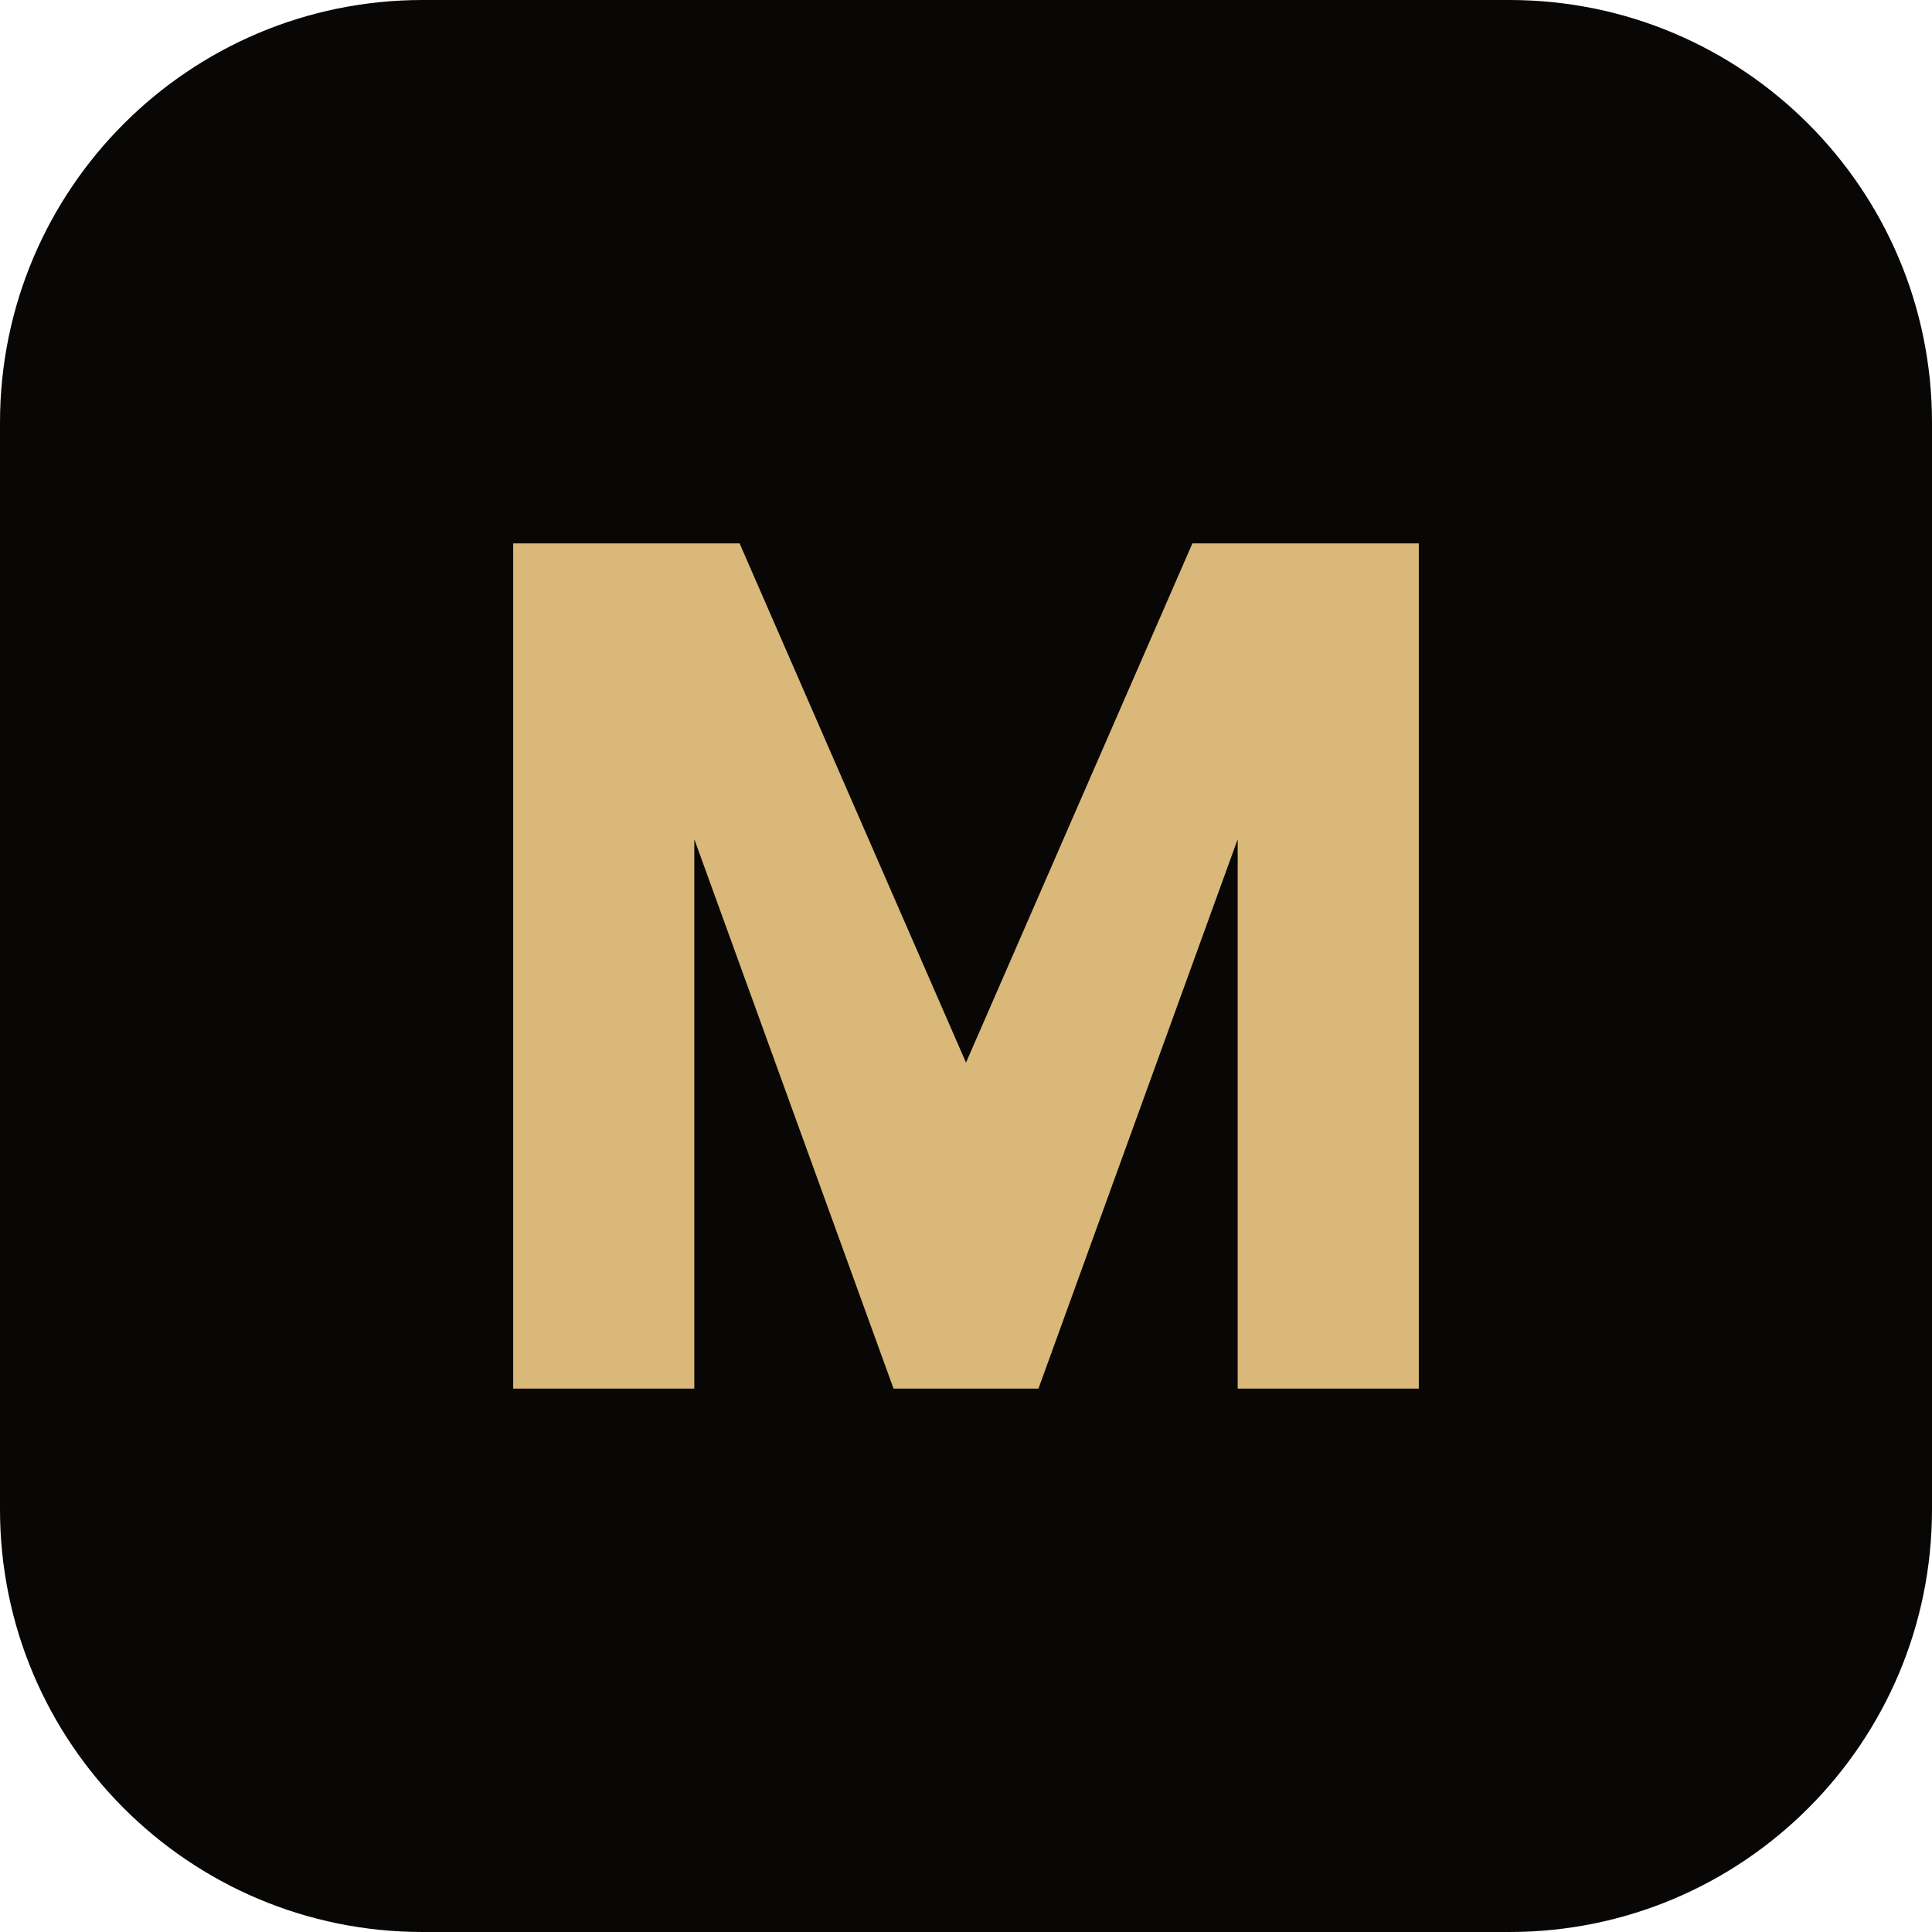
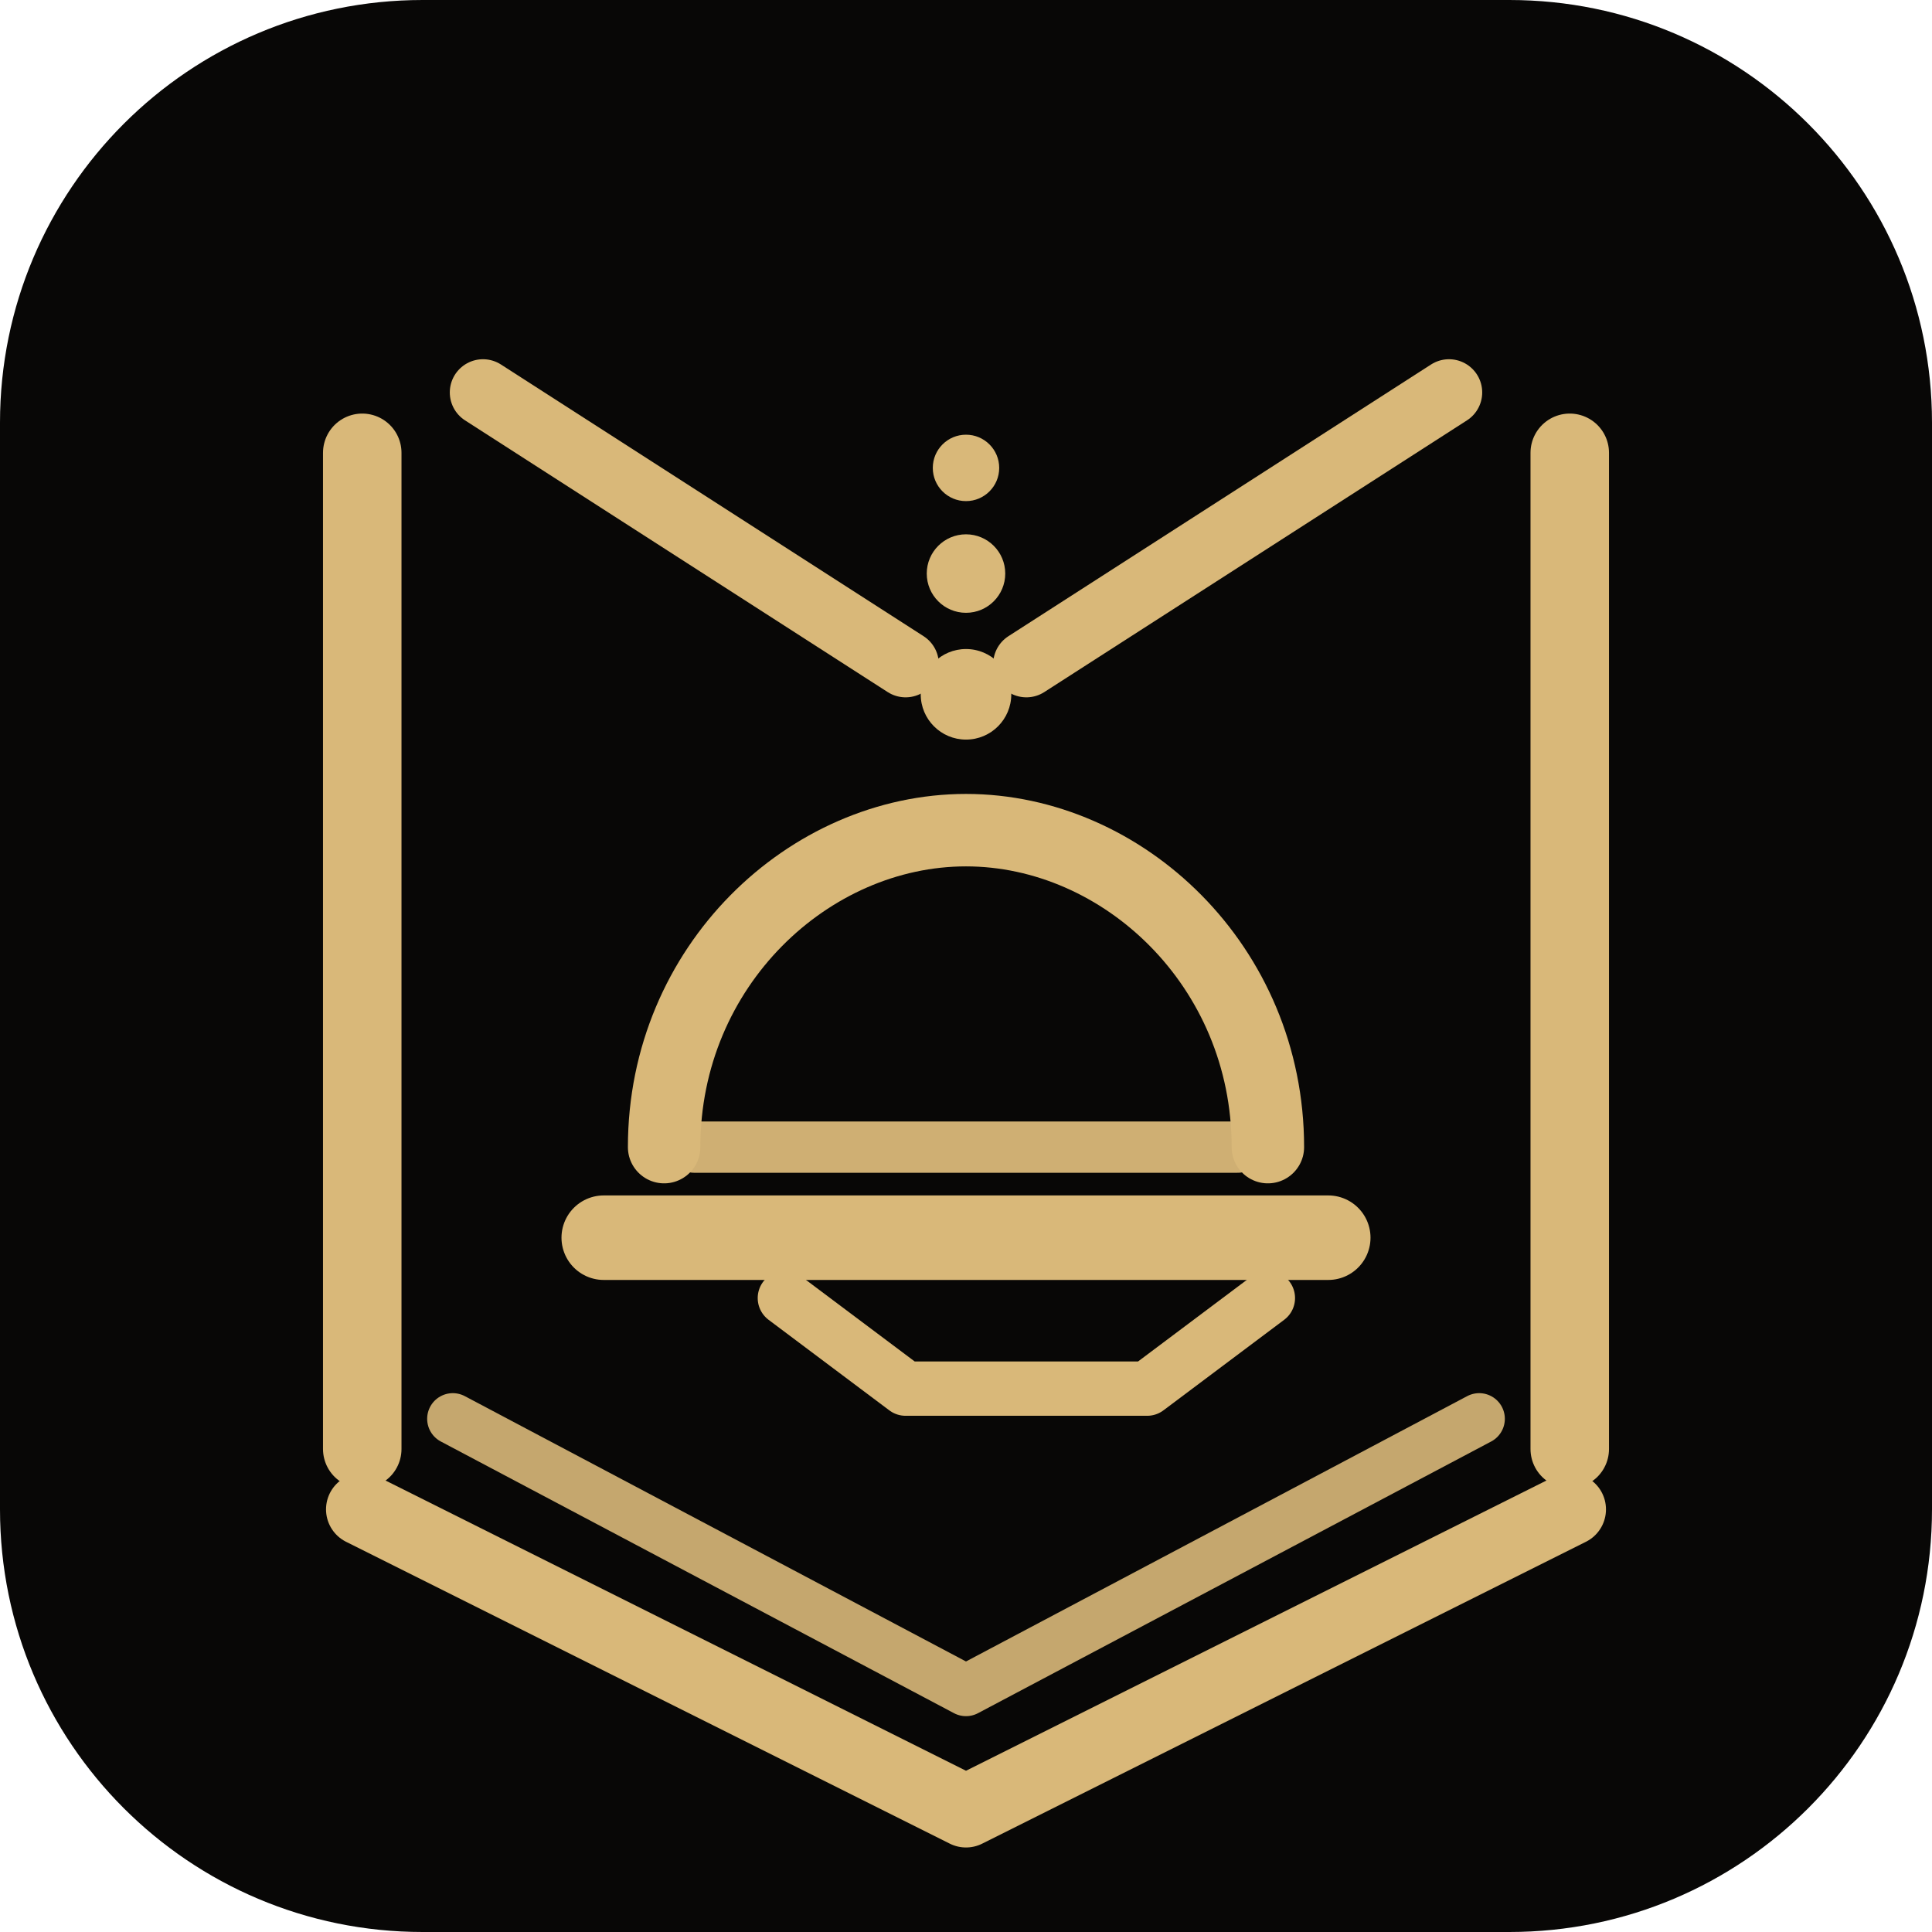
<svg xmlns="http://www.w3.org/2000/svg" viewBox="0 0 64 64">
  <rect width="64" height="64" rx="14" fill="#080706" />
-   <path d="M17 46V18h7.5l7.5 17.2L39.5 18H47v28h-6V27.8L34.4 46h-4.8L23 27.8V46h-6Z" fill="#d9b879" />
+   <g fill="none" stroke="#d9b879" stroke-linecap="round" stroke-linejoin="round">
+     <path d="M12 15v33M52 15v33" stroke-width="2.6" />
+     <path d="M16 13l14 9M48 13L34 22" stroke-width="2.2" />
+     <path d="M12 50l20 10 20-10" stroke-width="2.4" />
+     <path d="M15 47l17 9 17-9" stroke-width="1.7" opacity="0.9" />
+     <path d="M20 41h24" stroke-width="2.8" />
+     <path d="M23 38h18" stroke-width="1.7" opacity="0.95" />
+     <path d="M22 38c0-6 4.8-10.5 10-10.5S42 32 42 38" stroke-width="2.4" />
+     <path d="M26 43l4 3h8l4-3" stroke-width="1.8" />
+     <circle cx="32" cy="23" r="1.5" fill="#d9b879" stroke="none" />
+     <circle cx="32" cy="19" r="1.3" fill="#d9b879" stroke="none" />
+     <circle cx="32" cy="15.5" r="1.1" fill="#d9b879" stroke="none" />
+   </g>
</svg>
